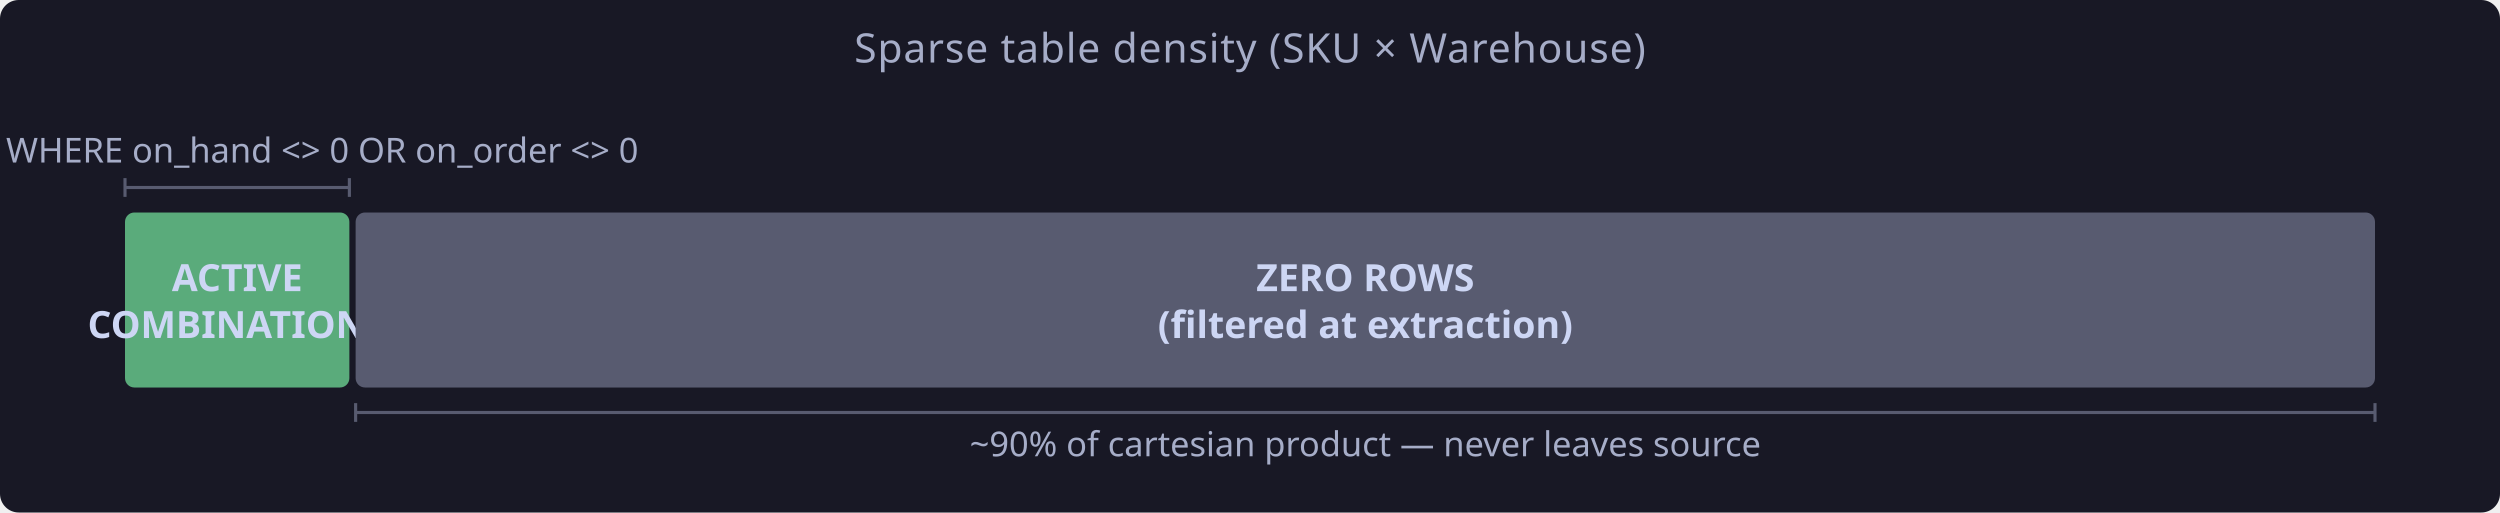
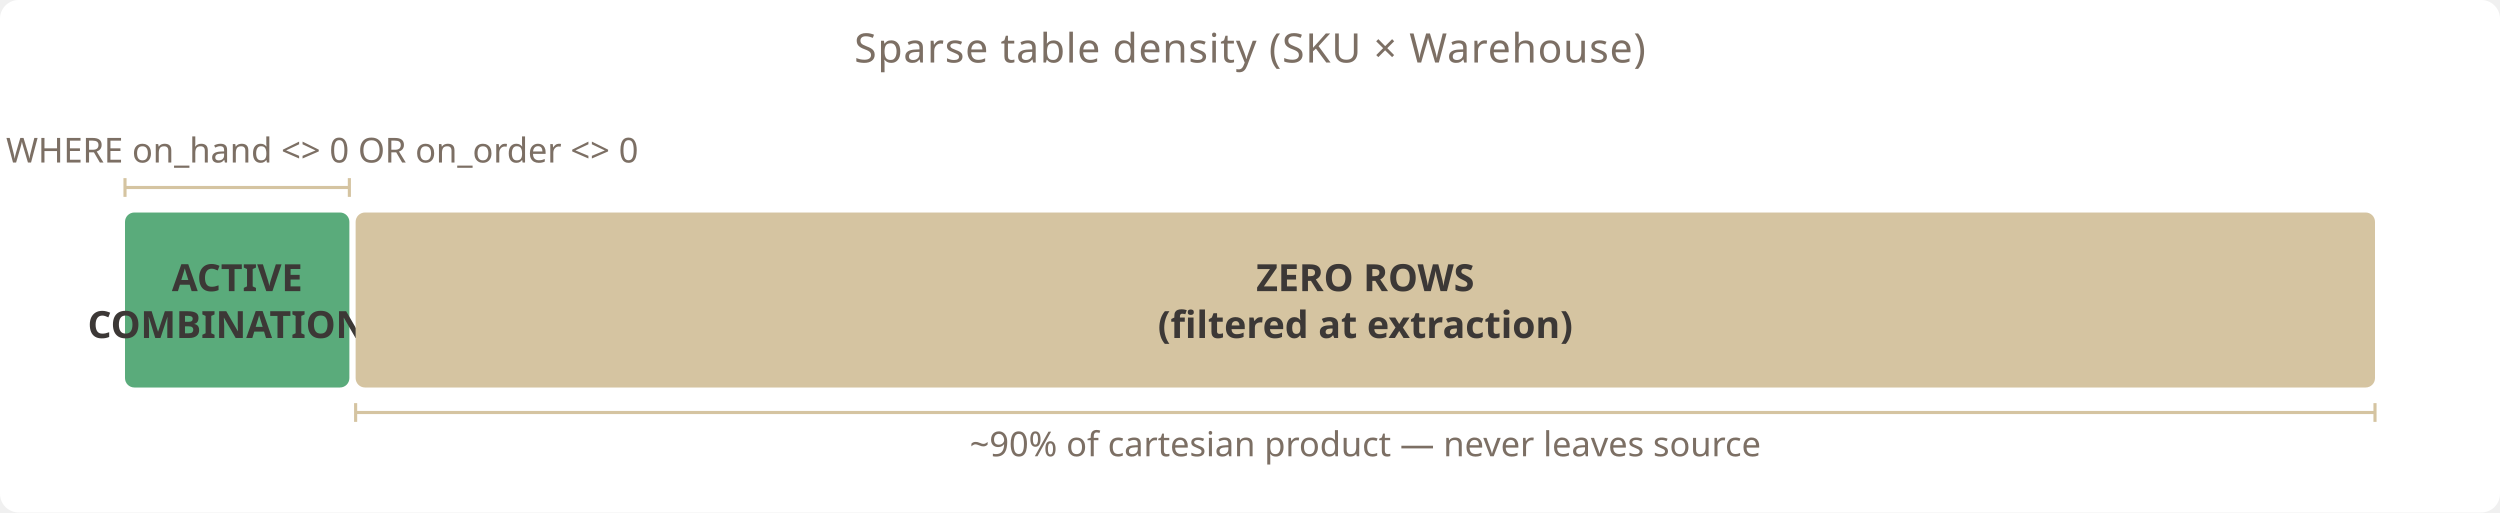
<svg xmlns="http://www.w3.org/2000/svg" width="800" height="164" viewBox="0 0 800 164">
-   <rect x="0" y="0" width="800" height="164" fill="#181825" rx="6" />
-   <text x="400" y="20" text-anchor="middle" fill="#a6adc8" font-family="'Segoe UI', system-ui, sans-serif" font-size="13" letter-spacing="0.3">Sparse table density (SKU × Warehouse)</text>
+   <rect x="0" y="0" width="800" height="164" fill="#ffffff" rx="6" />
+   <text x="400" y="20" text-anchor="middle" fill="#7c6f64" font-family="'Segoe UI', system-ui, sans-serif" font-size="13" letter-spacing="0.3">Sparse table density (SKU × Warehouse)</text>
  <rect x="40" y="68" width="71.8" height="56" fill="#5aab7b" rx="3" />
-   <text x="75.9" y="88.5" text-anchor="middle" dominant-baseline="central" fill="#cdd6f4" font-family="'Segoe UI', system-ui, sans-serif" font-size="12" font-weight="600">ACTIVE</text>
-   <text x="75.9" y="103.5" text-anchor="middle" dominant-baseline="central" fill="#cdd6f4" font-family="'Segoe UI', system-ui, sans-serif" font-size="12" font-weight="600">COMBINATIONS</text>
-   <rect x="113.8" y="68" width="646.2" height="56" fill="#585b70" rx="3" />
-   <text x="436.9" y="88.5" text-anchor="middle" dominant-baseline="central" fill="#cdd6f4" font-family="'Segoe UI', system-ui, sans-serif" font-size="12" font-weight="600">ZERO ROWS</text>
-   <text x="436.9" y="103.5" text-anchor="middle" dominant-baseline="central" fill="#cdd6f4" font-family="'Segoe UI', system-ui, sans-serif" font-size="12" font-weight="600">(filtered at extraction)</text>
-   <line x1="40" y1="60" x2="111.8" y2="60" stroke="#585b70" stroke-width="1" />
-   <line x1="40" y1="57" x2="40" y2="63" stroke="#585b70" stroke-width="1" />
-   <line x1="111.8" y1="57" x2="111.8" y2="63" stroke="#585b70" stroke-width="1" />
-   <text x="75.9" y="52" text-anchor="middle" fill="#a6adc8" font-family="'Segoe UI', system-ui, sans-serif" font-size="11">Extracted: WHERE on_hand &lt;&gt; 0 OR on_order &lt;&gt; 0</text>
-   <line x1="113.8" y1="132" x2="760" y2="132" stroke="#585b70" stroke-width="1" />
-   <line x1="113.8" y1="129" x2="113.8" y2="135" stroke="#585b70" stroke-width="1" />
-   <line x1="760" y1="129" x2="760" y2="135" stroke="#585b70" stroke-width="1" />
-   <text x="436.9" y="146" text-anchor="middle" fill="#a6adc8" font-family="'Segoe UI', system-ui, sans-serif" font-size="11">~90% of cartesian product — never leaves source</text>
+   <text x="75.9" y="88.5" text-anchor="middle" dominant-baseline="central" fill="#3c3836" font-family="'Segoe UI', system-ui, sans-serif" font-size="12" font-weight="600">ACTIVE</text>
+   <text x="75.9" y="103.5" text-anchor="middle" dominant-baseline="central" fill="#3c3836" font-family="'Segoe UI', system-ui, sans-serif" font-size="12" font-weight="600">COMBINATIONS</text>
+   <rect x="113.8" y="68" width="646.2" height="56" fill="#d5c4a1" rx="3" />
+   <text x="436.9" y="88.5" text-anchor="middle" dominant-baseline="central" fill="#3c3836" font-family="'Segoe UI', system-ui, sans-serif" font-size="12" font-weight="600">ZERO ROWS</text>
+   <text x="436.9" y="103.5" text-anchor="middle" dominant-baseline="central" fill="#3c3836" font-family="'Segoe UI', system-ui, sans-serif" font-size="12" font-weight="600">(filtered at extraction)</text>
+   <line x1="40" y1="60" x2="111.8" y2="60" stroke="#d5c4a1" stroke-width="1" />
+   <line x1="40" y1="57" x2="40" y2="63" stroke="#d5c4a1" stroke-width="1" />
+   <line x1="111.8" y1="57" x2="111.8" y2="63" stroke="#d5c4a1" stroke-width="1" />
+   <text x="75.9" y="52" text-anchor="middle" fill="#7c6f64" font-family="'Segoe UI', system-ui, sans-serif" font-size="11">Extracted: WHERE on_hand &lt;&gt; 0 OR on_order &lt;&gt; 0</text>
+   <line x1="113.8" y1="132" x2="760" y2="132" stroke="#d5c4a1" stroke-width="1" />
+   <line x1="113.8" y1="129" x2="113.8" y2="135" stroke="#d5c4a1" stroke-width="1" />
+   <line x1="760" y1="129" x2="760" y2="135" stroke="#d5c4a1" stroke-width="1" />
+   <text x="436.9" y="146" text-anchor="middle" fill="#7c6f64" font-family="'Segoe UI', system-ui, sans-serif" font-size="11">~90% of cartesian product — never leaves source</text>
</svg>
